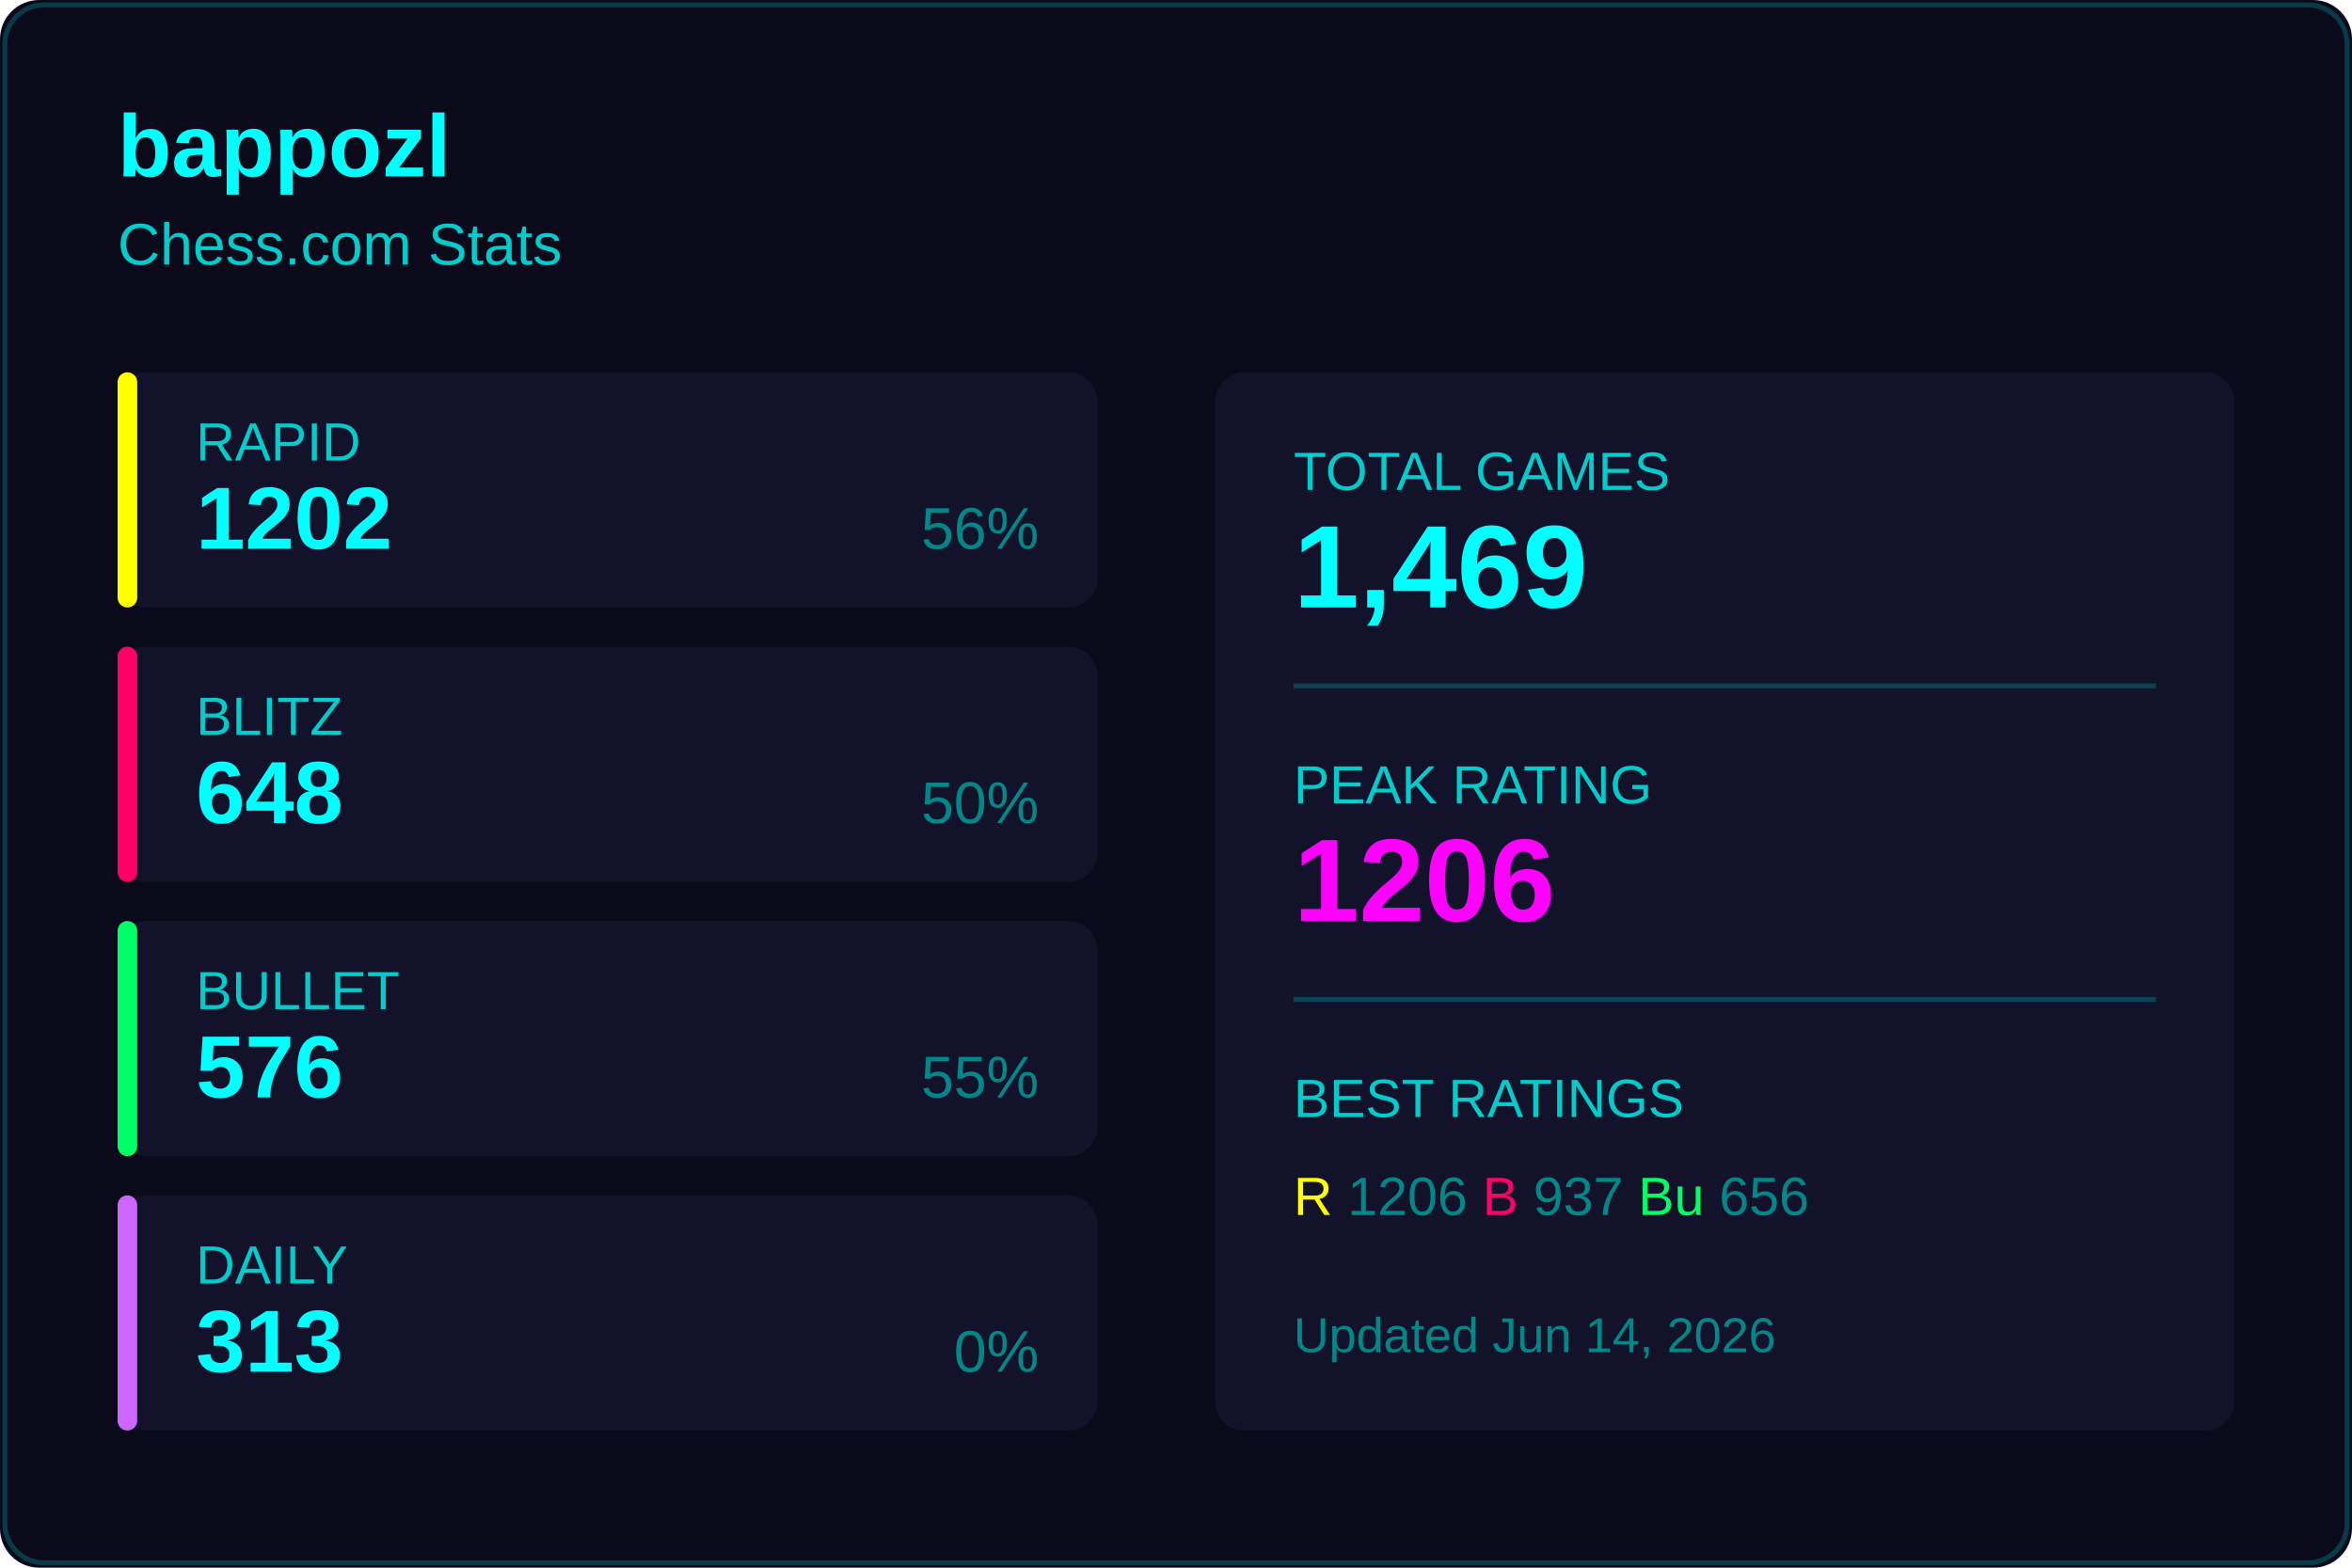
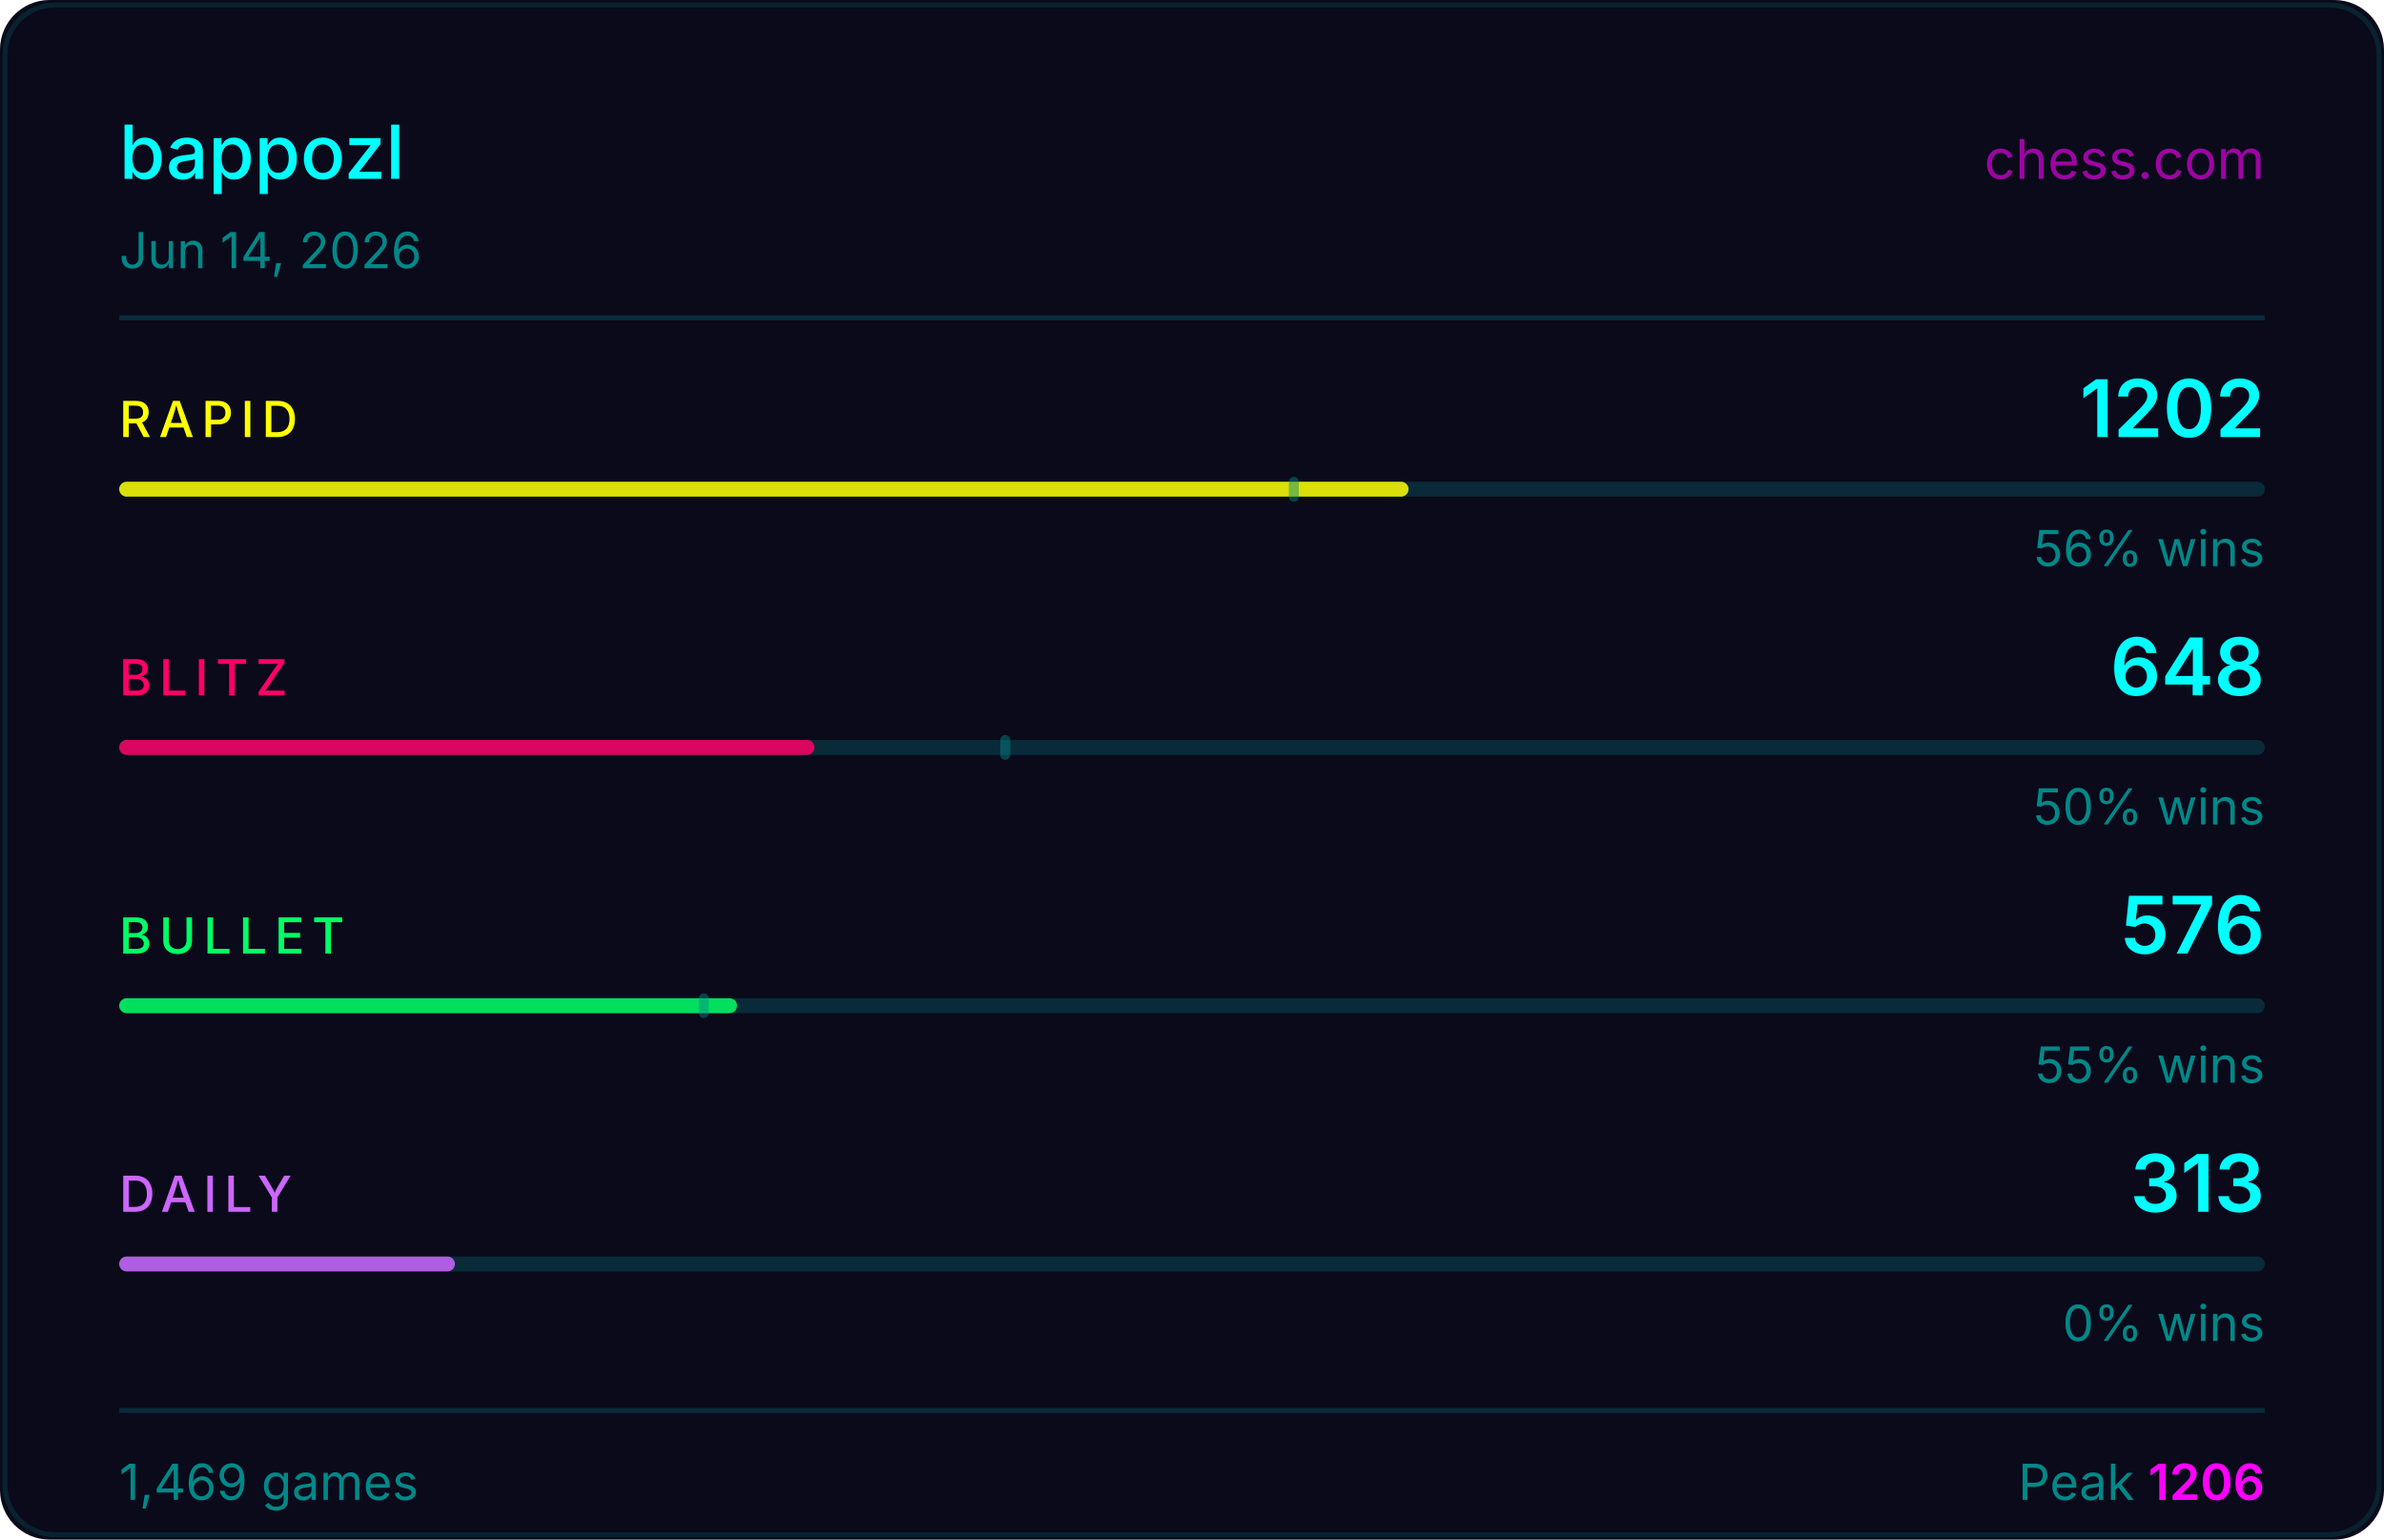
- <svg xmlns="http://www.w3.org/2000/svg" width="480" height="320">
-   <rect width="480" height="320" fill="#0a0a1a" rx="8" />
-   <rect x="1" y="1" width="478" height="318" fill="none" stroke="#00ffff33" rx="8" />
-   <text x="24" y="36" fill="#00ffff" font-size="18" font-weight="600" font-family="Segoe UI, Arial, sans-serif">
-     bappozl
+ <svg xmlns="http://www.w3.org/2000/svg" width="480" height="310" viewBox="0 0 480 310">
+   <rect width="480" height="310" fill="#0a0a1a" rx="10" />
+   <rect x="1" y="1" width="478" height="308" fill="none" stroke="#00ffff33" rx="10" stroke-opacity="0.5" />
+   <text x="24" y="36" fill="#00ffff" font-size="15" font-weight="500" font-family="-apple-system,BlinkMacSystemFont,'Segoe UI',sans-serif">bappozl</text>
+   <text x="456" y="36" fill="#ff00ff" font-size="11" font-family="-apple-system,BlinkMacSystemFont,'Segoe UI',sans-serif" text-anchor="end" opacity="0.6">chess.com</text>
+   <text x="24" y="54" fill="#008888" font-size="10" font-family="-apple-system,BlinkMacSystemFont,'Segoe UI',sans-serif">Jun 14, 2026</text>
+   <line x1="24" y1="64" x2="456" y2="64" stroke="#00ffff22" stroke-width="1" />
+   <text x="24" y="88" fill="#ffff00" font-size="10" font-weight="500" font-family="-apple-system,BlinkMacSystemFont,'Segoe UI',sans-serif" letter-spacing="1.5">RAPID</text>
+   <text x="456" y="88" fill="#00ffff" font-size="16" font-weight="600" font-family="-apple-system,BlinkMacSystemFont,'Segoe UI',sans-serif" text-anchor="end">1202</text>
+   <rect x="24" y="97" width="432" height="3" rx="1.5" fill="#00ffff22" />
+   <rect x="24" y="97" width="259.6" height="3" rx="1.5" fill="#ffff00" opacity="0.85" />
+   <rect x="259.5" y="96" width="2" height="5" rx="1" fill="#008888" opacity="0.45" />
+   <text x="456" y="114" fill="#008888" font-size="10" font-family="-apple-system,BlinkMacSystemFont,'Segoe UI',sans-serif" text-anchor="end">56% wins</text>
+   <text x="24" y="140" fill="#ff0066" font-size="10" font-weight="500" font-family="-apple-system,BlinkMacSystemFont,'Segoe UI',sans-serif" letter-spacing="1.5">BLITZ</text>
+   <text x="456" y="140" fill="#00ffff" font-size="16" font-weight="600" font-family="-apple-system,BlinkMacSystemFont,'Segoe UI',sans-serif" text-anchor="end">648</text>
+   <rect x="24" y="149" width="432" height="3" rx="1.5" fill="#00ffff22" />
+   <rect x="24" y="149" width="140.0" height="3" rx="1.5" fill="#ff0066" opacity="0.85" />
+   <rect x="201.4" y="148" width="2" height="5" rx="1" fill="#008888" opacity="0.45" />
+   <text x="456" y="166" fill="#008888" font-size="10" font-family="-apple-system,BlinkMacSystemFont,'Segoe UI',sans-serif" text-anchor="end">50% wins</text>
+   <text x="24" y="192" fill="#00ff66" font-size="10" font-weight="500" font-family="-apple-system,BlinkMacSystemFont,'Segoe UI',sans-serif" letter-spacing="1.5">BULLET</text>
+   <text x="456" y="192" fill="#00ffff" font-size="16" font-weight="600" font-family="-apple-system,BlinkMacSystemFont,'Segoe UI',sans-serif" text-anchor="end">576</text>
+   <rect x="24" y="201" width="432" height="3" rx="1.5" fill="#00ffff22" />
+   <rect x="24" y="201" width="124.4" height="3" rx="1.5" fill="#00ff66" opacity="0.85" />
+   <rect x="140.7" y="200" width="2" height="5" rx="1" fill="#008888" opacity="0.45" />
+   <text x="456" y="218" fill="#008888" font-size="10" font-family="-apple-system,BlinkMacSystemFont,'Segoe UI',sans-serif" text-anchor="end">55% wins</text>
+   <text x="24" y="244" fill="#cc66ff" font-size="10" font-weight="500" font-family="-apple-system,BlinkMacSystemFont,'Segoe UI',sans-serif" letter-spacing="1.5">DAILY</text>
+   <text x="456" y="244" fill="#00ffff" font-size="16" font-weight="600" font-family="-apple-system,BlinkMacSystemFont,'Segoe UI',sans-serif" text-anchor="end">313</text>
+   <rect x="24" y="253" width="432" height="3" rx="1.5" fill="#00ffff22" />
+   <rect x="24" y="253" width="67.6" height="3" rx="1.5" fill="#cc66ff" opacity="0.85" />
+   <text x="456" y="270" fill="#008888" font-size="10" font-family="-apple-system,BlinkMacSystemFont,'Segoe UI',sans-serif" text-anchor="end">0% wins</text>
+   <line x1="24" y1="284" x2="456" y2="284" stroke="#00ffff22" stroke-width="1" />
+   <text x="24" y="302" fill="#008888" font-size="10" font-family="-apple-system,BlinkMacSystemFont,'Segoe UI',sans-serif">1,469 games</text>
+   <text x="456" y="302" fill="#008888" font-size="10" font-family="-apple-system,BlinkMacSystemFont,'Segoe UI',sans-serif" text-anchor="end">Peak <tspan fill="#ff00ff" font-weight="600">1206</tspan>
  </text>
-   <text x="24" y="54" fill="#00cccc" font-size="12" font-family="Segoe UI, Arial, sans-serif">
-     Chess.com Stats
-   </text>
-   <g transform="translate(24, 76)">
-     <rect width="200" height="48" fill="#12122a" rx="6" />
-     <rect width="4" height="48" fill="#ffff00" rx="2" />
-     <text x="16" y="18" fill="#00cccc" font-size="11" font-family="Segoe UI, Arial, sans-serif">RAPID</text>
-     <text x="16" y="36" fill="#00ffff" font-size="18" font-weight="600" font-family="Segoe UI, Arial, sans-serif">1202</text>
-     <text x="188" y="36" fill="#008888" font-size="12" font-family="Segoe UI, Arial, sans-serif" text-anchor="end">56%</text>
-   </g>
-   <g transform="translate(24, 132)">
-     <rect width="200" height="48" fill="#12122a" rx="6" />
-     <rect width="4" height="48" fill="#ff0066" rx="2" />
-     <text x="16" y="18" fill="#00cccc" font-size="11" font-family="Segoe UI, Arial, sans-serif">BLITZ</text>
-     <text x="16" y="36" fill="#00ffff" font-size="18" font-weight="600" font-family="Segoe UI, Arial, sans-serif">648</text>
-     <text x="188" y="36" fill="#008888" font-size="12" font-family="Segoe UI, Arial, sans-serif" text-anchor="end">50%</text>
-   </g>
-   <g transform="translate(24, 188)">
-     <rect width="200" height="48" fill="#12122a" rx="6" />
-     <rect width="4" height="48" fill="#00ff66" rx="2" />
-     <text x="16" y="18" fill="#00cccc" font-size="11" font-family="Segoe UI, Arial, sans-serif">BULLET</text>
-     <text x="16" y="36" fill="#00ffff" font-size="18" font-weight="600" font-family="Segoe UI, Arial, sans-serif">576</text>
-     <text x="188" y="36" fill="#008888" font-size="12" font-family="Segoe UI, Arial, sans-serif" text-anchor="end">55%</text>
-   </g>
-   <g transform="translate(24, 244)">
-     <rect width="200" height="48" fill="#12122a" rx="6" />
-     <rect width="4" height="48" fill="#cc66ff" rx="2" />
-     <text x="16" y="18" fill="#00cccc" font-size="11" font-family="Segoe UI, Arial, sans-serif">DAILY</text>
-     <text x="16" y="36" fill="#00ffff" font-size="18" font-weight="600" font-family="Segoe UI, Arial, sans-serif">313</text>
-     <text x="188" y="36" fill="#008888" font-size="12" font-family="Segoe UI, Arial, sans-serif" text-anchor="end">0%</text>
-   </g>
-   <g transform="translate(248, 76)">
-     <rect width="208" height="216" fill="#12122a" rx="6" />
-     <text x="16" y="24" fill="#00cccc" font-size="11" font-family="Segoe UI, Arial, sans-serif">TOTAL GAMES</text>
-     <text x="16" y="48" fill="#00ffff" font-size="24" font-weight="600" font-family="Segoe UI, Arial, sans-serif">1,469</text>
-     <line x1="16" y1="64" x2="192" y2="64" stroke="#00ffff33" />
-     <text x="16" y="88" fill="#00cccc" font-size="11" font-family="Segoe UI, Arial, sans-serif">PEAK RATING</text>
-     <text x="16" y="112" fill="#ff00ff" font-size="24" font-weight="600" font-family="Segoe UI, Arial, sans-serif">1206</text>
-     <line x1="16" y1="128" x2="192" y2="128" stroke="#00ffff33" />
-     <text x="16" y="152" fill="#00cccc" font-size="11" font-family="Segoe UI, Arial, sans-serif">BEST RATINGS</text>
-     <text x="16" y="172" fill="#008888" font-size="11" font-family="Segoe UI, Arial, sans-serif">
-       <tspan fill="#ffff00">R</tspan> 1206
-       <tspan fill="#ff0066">B</tspan> 937
-       <tspan fill="#00ff66">Bu</tspan> 656
-     </text>
-     <text x="16" y="200" fill="#008888" font-size="10" font-family="Segoe UI, Arial, sans-serif">
-       Updated Jun 14, 2026
-     </text>
-   </g>
</svg>
